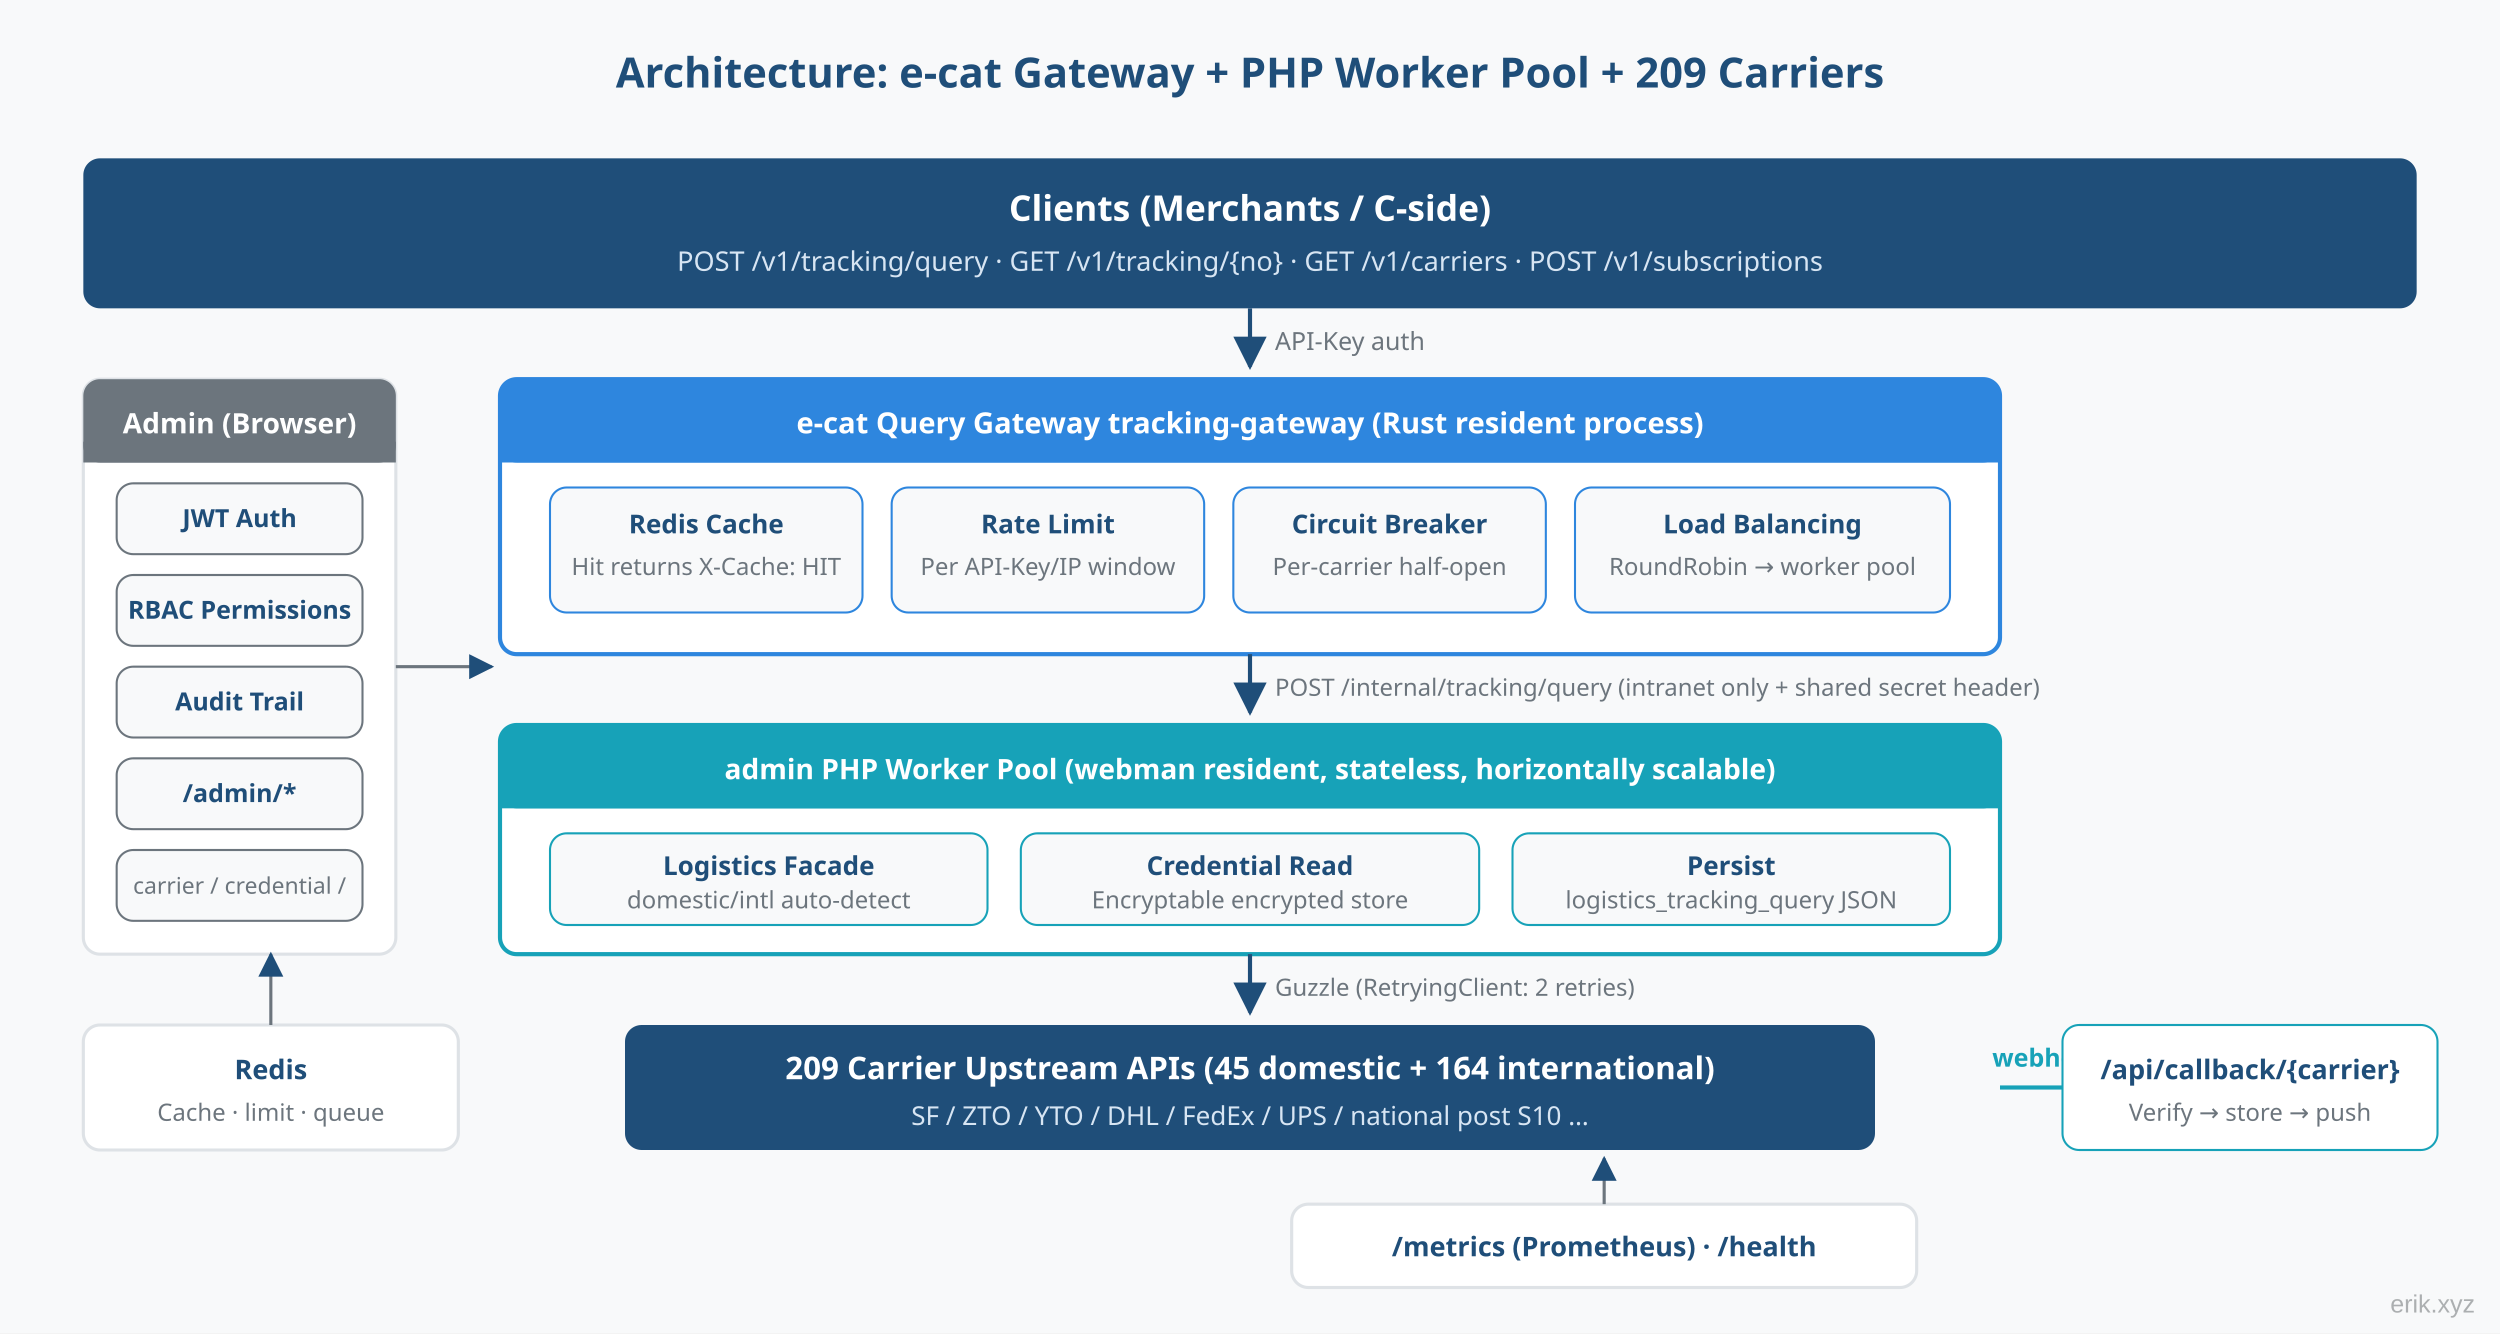
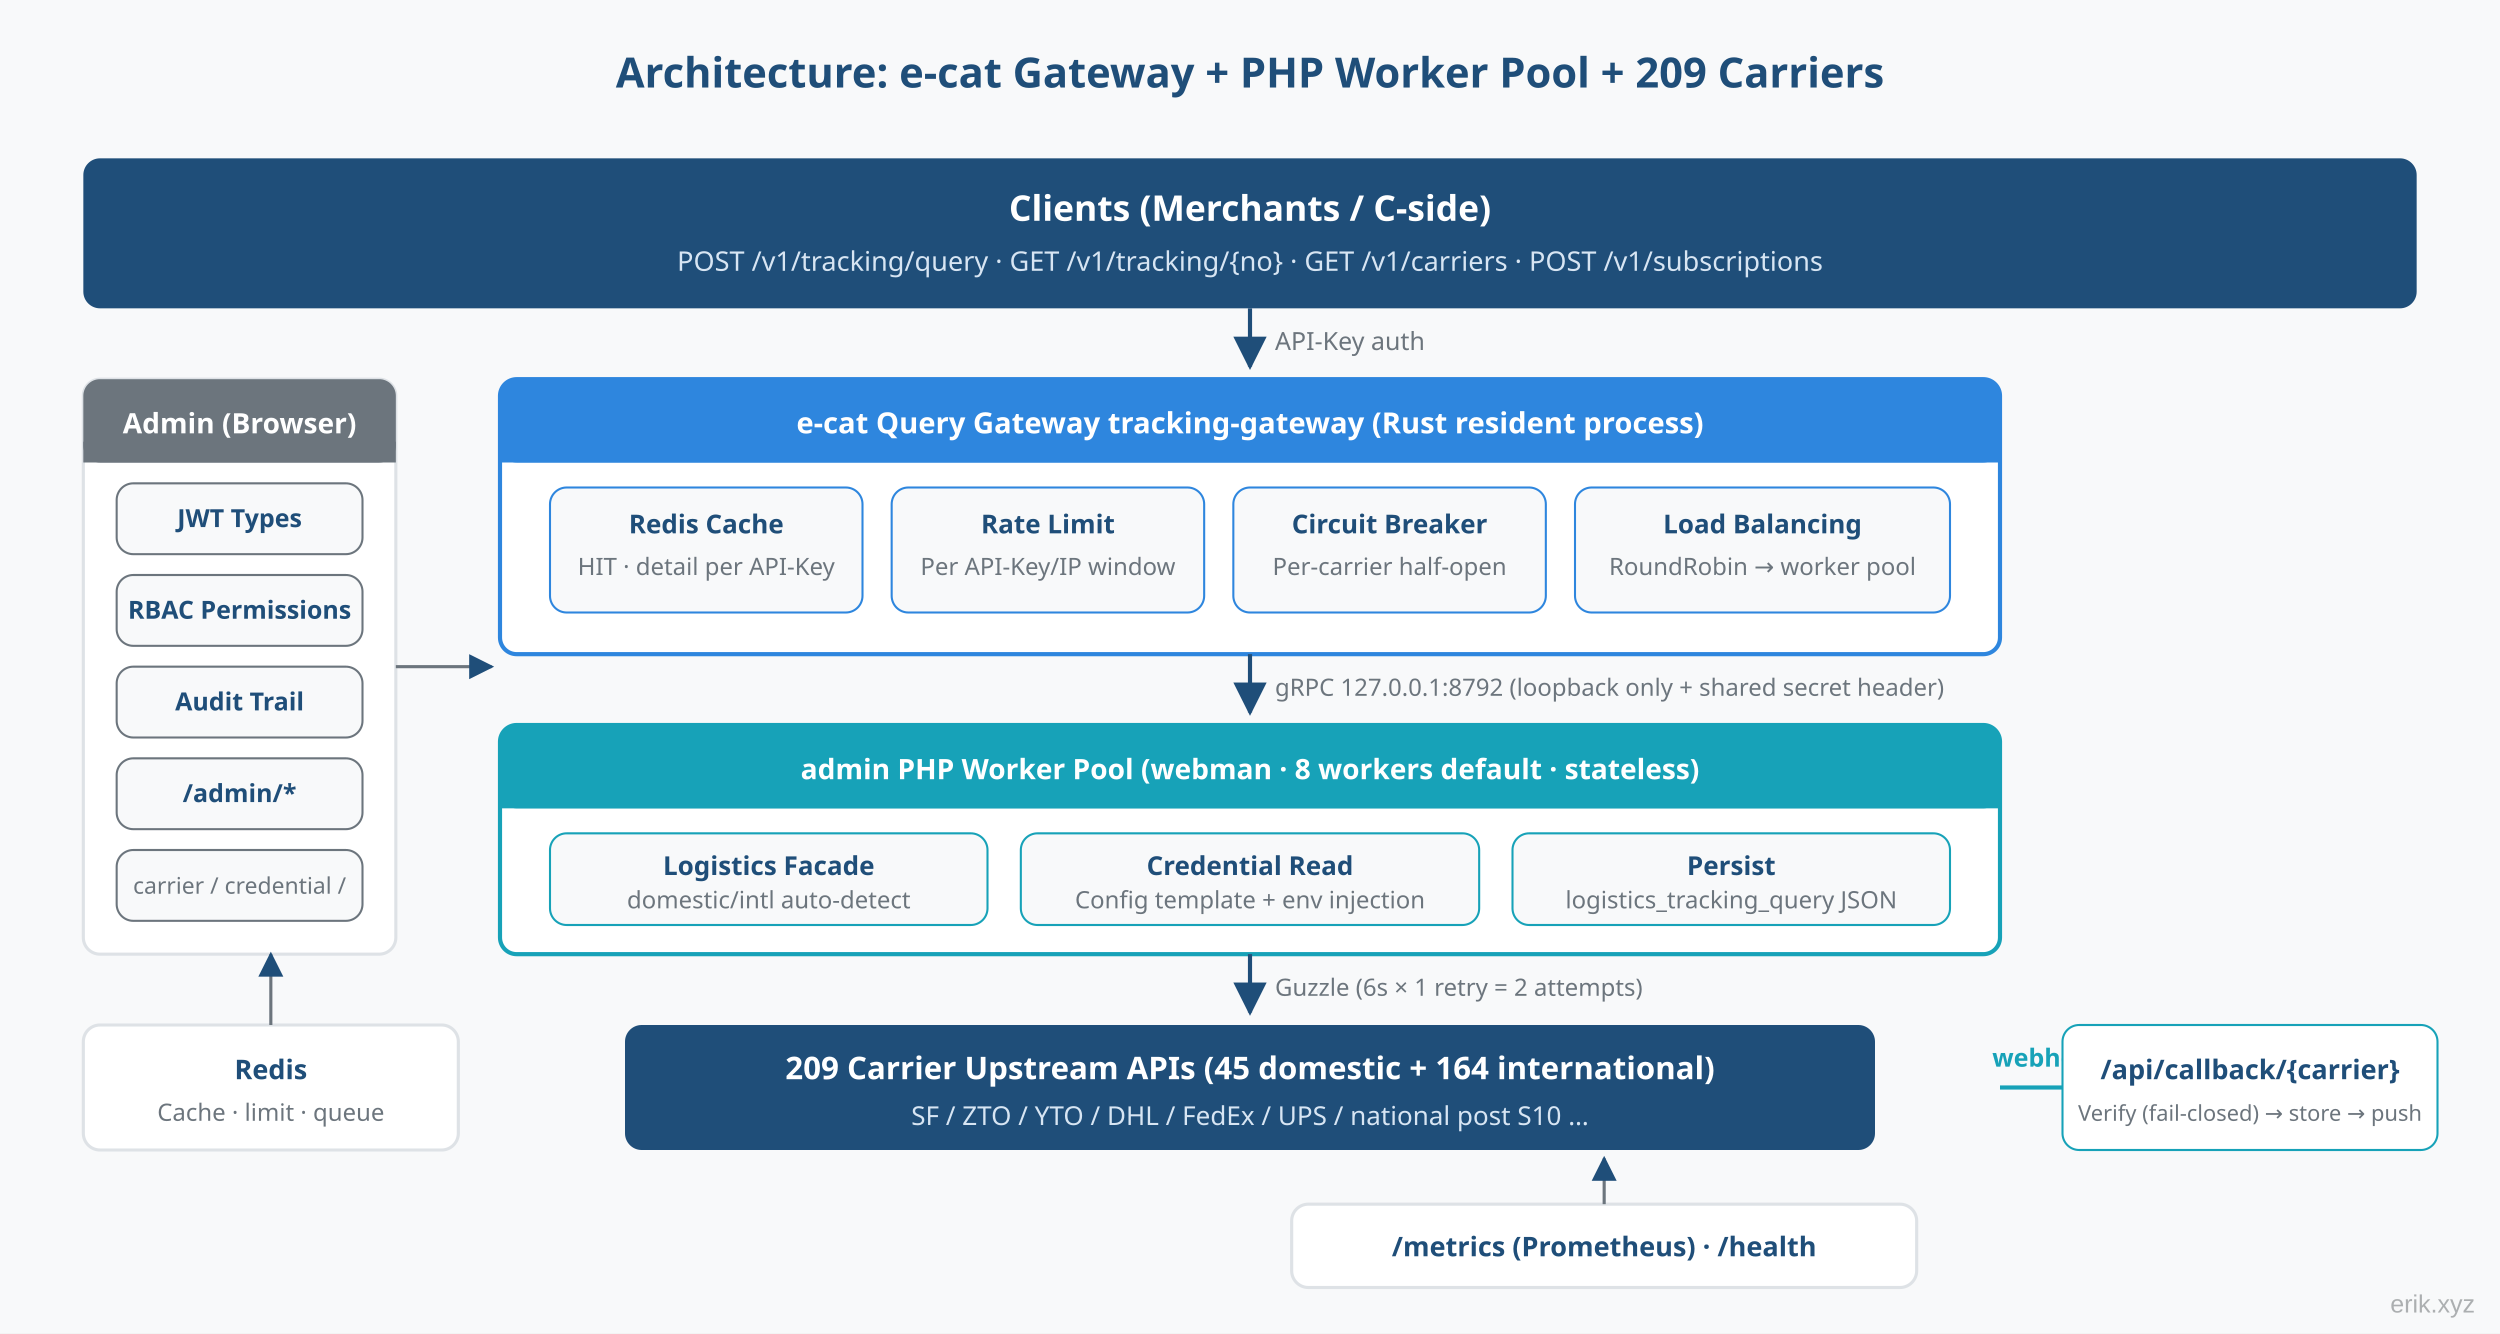
<svg xmlns="http://www.w3.org/2000/svg" viewBox="0 0 1200 640" font-family="'PingFang SC','Noto Sans SC','Microsoft YaHei',sans-serif">
  <defs>
    <marker id="arrow" viewBox="0 0 10 10" refX="9" refY="5" markerWidth="8" markerHeight="8" orient="auto-start-reverse">
      <path d="M0,0 L10,5 L0,10 z" fill="#1F4E79" />
    </marker>
    <marker id="arrow2" viewBox="0 0 10 10" refX="9" refY="5" markerWidth="8" markerHeight="8" orient="auto-start-reverse">
      <path d="M0,0 L10,5 L0,10 z" fill="#17A2B8" />
    </marker>
  </defs>
  <rect x="0" y="0" width="1200" height="640" fill="#F8F9FA" />
  <text x="600" y="42" text-anchor="middle" font-size="20" font-weight="bold" fill="#1F4E79">Architecture: e-cat Gateway + PHP Worker Pool + 209 Carriers</text>
  <rect x="40" y="76" width="1120" height="72" rx="8" fill="#1F4E79" />
  <text x="600" y="106" text-anchor="middle" font-size="17" font-weight="bold" fill="#FFFFFF">Clients (Merchants / C-side)</text>
  <text x="600" y="130" text-anchor="middle" font-size="13" fill="#D7E5F3">POST /v1/tracking/query · GET /v1/tracking/{no} · GET /v1/carriers · POST /v1/subscriptions</text>
  <line x1="600" y1="148" x2="600" y2="176" stroke="#1F4E79" stroke-width="2" marker-end="url(#arrow)" />
  <text x="612" y="168" font-size="12" fill="#6C757D">API-Key auth</text>
  <rect x="240" y="182" width="720" height="132" rx="8" fill="#FFFFFF" stroke="#2E86DE" stroke-width="2" />
  <rect x="240" y="182" width="720" height="40" rx="8" fill="#2E86DE" />
  <rect x="240" y="212" width="720" height="10" fill="#2E86DE" />
  <text x="600" y="208" text-anchor="middle" font-size="14" font-weight="bold" fill="#FFFFFF">e-cat Query Gateway tracking-gateway (Rust resident process)</text>
  <g font-size="12.5" fill="#212529" text-anchor="middle">
    <rect x="264" y="234" width="150" height="60" rx="8" fill="#F8F9FA" stroke="#2E86DE" />
    <text x="339" y="256" font-weight="bold" fill="#1F4E79">Redis Cache</text>
-     <text x="339" y="276" font-size="11.5" fill="#6C757D">Hit returns X-Cache: HIT</text>
+     <text x="339" y="276" font-size="11.5" fill="#6C757D">HIT · detail per API-Key</text>
    <rect x="428" y="234" width="150" height="60" rx="8" fill="#F8F9FA" stroke="#2E86DE" />
    <text x="503" y="256" font-weight="bold" fill="#1F4E79">Rate Limit</text>
    <text x="503" y="276" font-size="11.5" fill="#6C757D">Per API-Key/IP window</text>
    <rect x="592" y="234" width="150" height="60" rx="8" fill="#F8F9FA" stroke="#2E86DE" />
    <text x="667" y="256" font-weight="bold" fill="#1F4E79">Circuit Breaker</text>
    <text x="667" y="276" font-size="11.5" fill="#6C757D">Per-carrier half-open</text>
    <rect x="756" y="234" width="180" height="60" rx="8" fill="#F8F9FA" stroke="#2E86DE" />
    <text x="846" y="256" font-weight="bold" fill="#1F4E79">Load Balancing</text>
    <text x="846" y="276" font-size="11.5" fill="#6C757D">RoundRobin → worker pool</text>
  </g>
  <line x1="600" y1="314" x2="600" y2="342" stroke="#1F4E79" stroke-width="2" marker-end="url(#arrow)" />
-   <text x="612" y="334" font-size="11.5" fill="#6C757D">POST /internal/tracking/query (intranet only + shared secret header)</text>
+   <text x="612" y="334" font-size="11.5" fill="#6C757D">gRPC 127.0.0.1:8792 (loopback only + shared secret header)</text>
  <rect x="240" y="348" width="720" height="110" rx="8" fill="#FFFFFF" stroke="#17A2B8" stroke-width="2" />
  <rect x="240" y="348" width="720" height="40" rx="8" fill="#17A2B8" />
  <rect x="240" y="378" width="720" height="10" fill="#17A2B8" />
-   <text x="600" y="374" text-anchor="middle" font-size="13.5" font-weight="bold" fill="#FFFFFF">admin PHP Worker Pool (webman resident, stateless, horizontally scalable)</text>
+   <text x="600" y="374" text-anchor="middle" font-size="13.5" font-weight="bold" fill="#FFFFFF">admin PHP Worker Pool (webman · 8 workers default · stateless)</text>
  <g font-size="12.5" fill="#212529" text-anchor="middle">
    <rect x="264" y="400" width="210" height="44" rx="8" fill="#F8F9FA" stroke="#17A2B8" />
    <text x="369" y="420" font-weight="bold" fill="#1F4E79">Logistics Facade</text>
    <text x="369" y="436" font-size="11.5" fill="#6C757D">domestic/intl auto-detect</text>
    <rect x="490" y="400" width="220" height="44" rx="8" fill="#F8F9FA" stroke="#17A2B8" />
    <text x="600" y="420" font-weight="bold" fill="#1F4E79">Credential Read</text>
-     <text x="600" y="436" font-size="11.5" fill="#6C757D">Encryptable encrypted store</text>
+     <text x="600" y="436" font-size="11.5" fill="#6C757D">Config template + env injection</text>
    <rect x="726" y="400" width="210" height="44" rx="8" fill="#F8F9FA" stroke="#17A2B8" />
    <text x="831" y="420" font-weight="bold" fill="#1F4E79">Persist</text>
    <text x="831" y="436" font-size="11.5" fill="#6C757D">logistics_tracking_query JSON</text>
  </g>
  <line x1="600" y1="458" x2="600" y2="486" stroke="#1F4E79" stroke-width="2" marker-end="url(#arrow)" />
-   <text x="612" y="478" font-size="11.5" fill="#6C757D">Guzzle (RetryingClient: 2 retries)</text>
+   <text x="612" y="478" font-size="11.5" fill="#6C757D">Guzzle (6s × 1 retry = 2 attempts)</text>
  <rect x="300" y="492" width="600" height="60" rx="8" fill="#1F4E79" />
  <text x="600" y="518" text-anchor="middle" font-size="15" font-weight="bold" fill="#FFFFFF">209 Carrier Upstream APIs (45 domestic + 164 international)</text>
  <text x="600" y="540" text-anchor="middle" font-size="12.5" fill="#D7E5F3">SF / ZTO / YTO / DHL / FedEx / UPS / national post S10 …</text>
  <line x1="960" y1="522" x2="1060" y2="522" stroke="#17A2B8" stroke-width="2" marker-end="url(#arrow2)" />
  <text x="1010" y="512" text-anchor="middle" font-size="12" fill="#17A2B8" font-weight="bold">webhook callback</text>
  <rect x="990" y="492" width="180" height="60" rx="8" fill="#FFFFFF" stroke="#17A2B8" />
  <text x="1080" y="518" text-anchor="middle" font-size="13" font-weight="bold" fill="#1F4E79">/api/callback/{carrier}</text>
-   <text x="1080" y="538" text-anchor="middle" font-size="11.5" fill="#6C757D">Verify → store → push</text>
+   <text x="1080" y="538" text-anchor="middle" font-size="10.5" fill="#6C757D">Verify (fail-closed) → store → push</text>
  <rect x="40" y="182" width="150" height="276" rx="8" fill="#FFFFFF" stroke="#DEE2E6" stroke-width="1.5" />
  <rect x="40" y="182" width="150" height="40" rx="8" fill="#6C757D" />
  <rect x="40" y="212" width="150" height="10" fill="#6C757D" />
  <text x="115" y="208" text-anchor="middle" font-size="13.5" font-weight="bold" fill="#FFFFFF">Admin (Browser)</text>
  <g font-size="12" fill="#212529" text-anchor="middle">
    <rect x="56" y="232" width="118" height="34" rx="8" fill="#F8F9FA" stroke="#6C757D" />
-     <text x="115" y="253" fill="#1F4E79" font-weight="bold">JWT Auth</text>
+     <text x="115" y="253" fill="#1F4E79" font-weight="bold">JWT Types</text>
    <rect x="56" y="276" width="118" height="34" rx="8" fill="#F8F9FA" stroke="#6C757D" />
    <text x="115" y="297" fill="#1F4E79" font-weight="bold">RBAC Permissions</text>
    <rect x="56" y="320" width="118" height="34" rx="8" fill="#F8F9FA" stroke="#6C757D" />
    <text x="115" y="341" fill="#1F4E79" font-weight="bold">Audit Trail</text>
    <rect x="56" y="364" width="118" height="34" rx="8" fill="#F8F9FA" stroke="#6C757D" />
    <text x="115" y="385" fill="#1F4E79" font-weight="bold">/admin/*</text>
    <rect x="56" y="408" width="118" height="34" rx="8" fill="#F8F9FA" stroke="#6C757D" />
    <text x="115" y="429" font-size="11" fill="#6C757D">carrier / credential /</text>
  </g>
  <line x1="190" y1="320" x2="236" y2="320" stroke="#6C757D" stroke-width="1.5" marker-end="url(#arrow)" />
  <rect x="40" y="492" width="180" height="60" rx="8" fill="#FFFFFF" stroke="#DEE2E6" stroke-width="1.5" />
  <text x="130" y="518" text-anchor="middle" font-size="13" font-weight="bold" fill="#1F4E79">Redis</text>
  <text x="130" y="538" text-anchor="middle" font-size="11.5" fill="#6C757D">Cache · limit · queue</text>
  <rect x="620" y="578" width="300" height="40" rx="8" fill="#FFFFFF" stroke="#DEE2E6" stroke-width="1.5" />
  <text x="770" y="603" text-anchor="middle" font-size="13" font-weight="bold" fill="#1F4E79">/metrics (Prometheus) · /health</text>
  <line x1="770" y1="578" x2="770" y2="556" stroke="#6C757D" stroke-width="1.5" marker-end="url(#arrow)" />
  <line x1="130" y1="492" x2="130" y2="458" stroke="#6C757D" stroke-width="1.5" marker-end="url(#arrow)" />
  <text x="1188" y="630" fill="rgba(33,37,41,0.35)" font-size="12" font-family="Arial, sans-serif" text-anchor="end">erik.xyz</text>
</svg>
